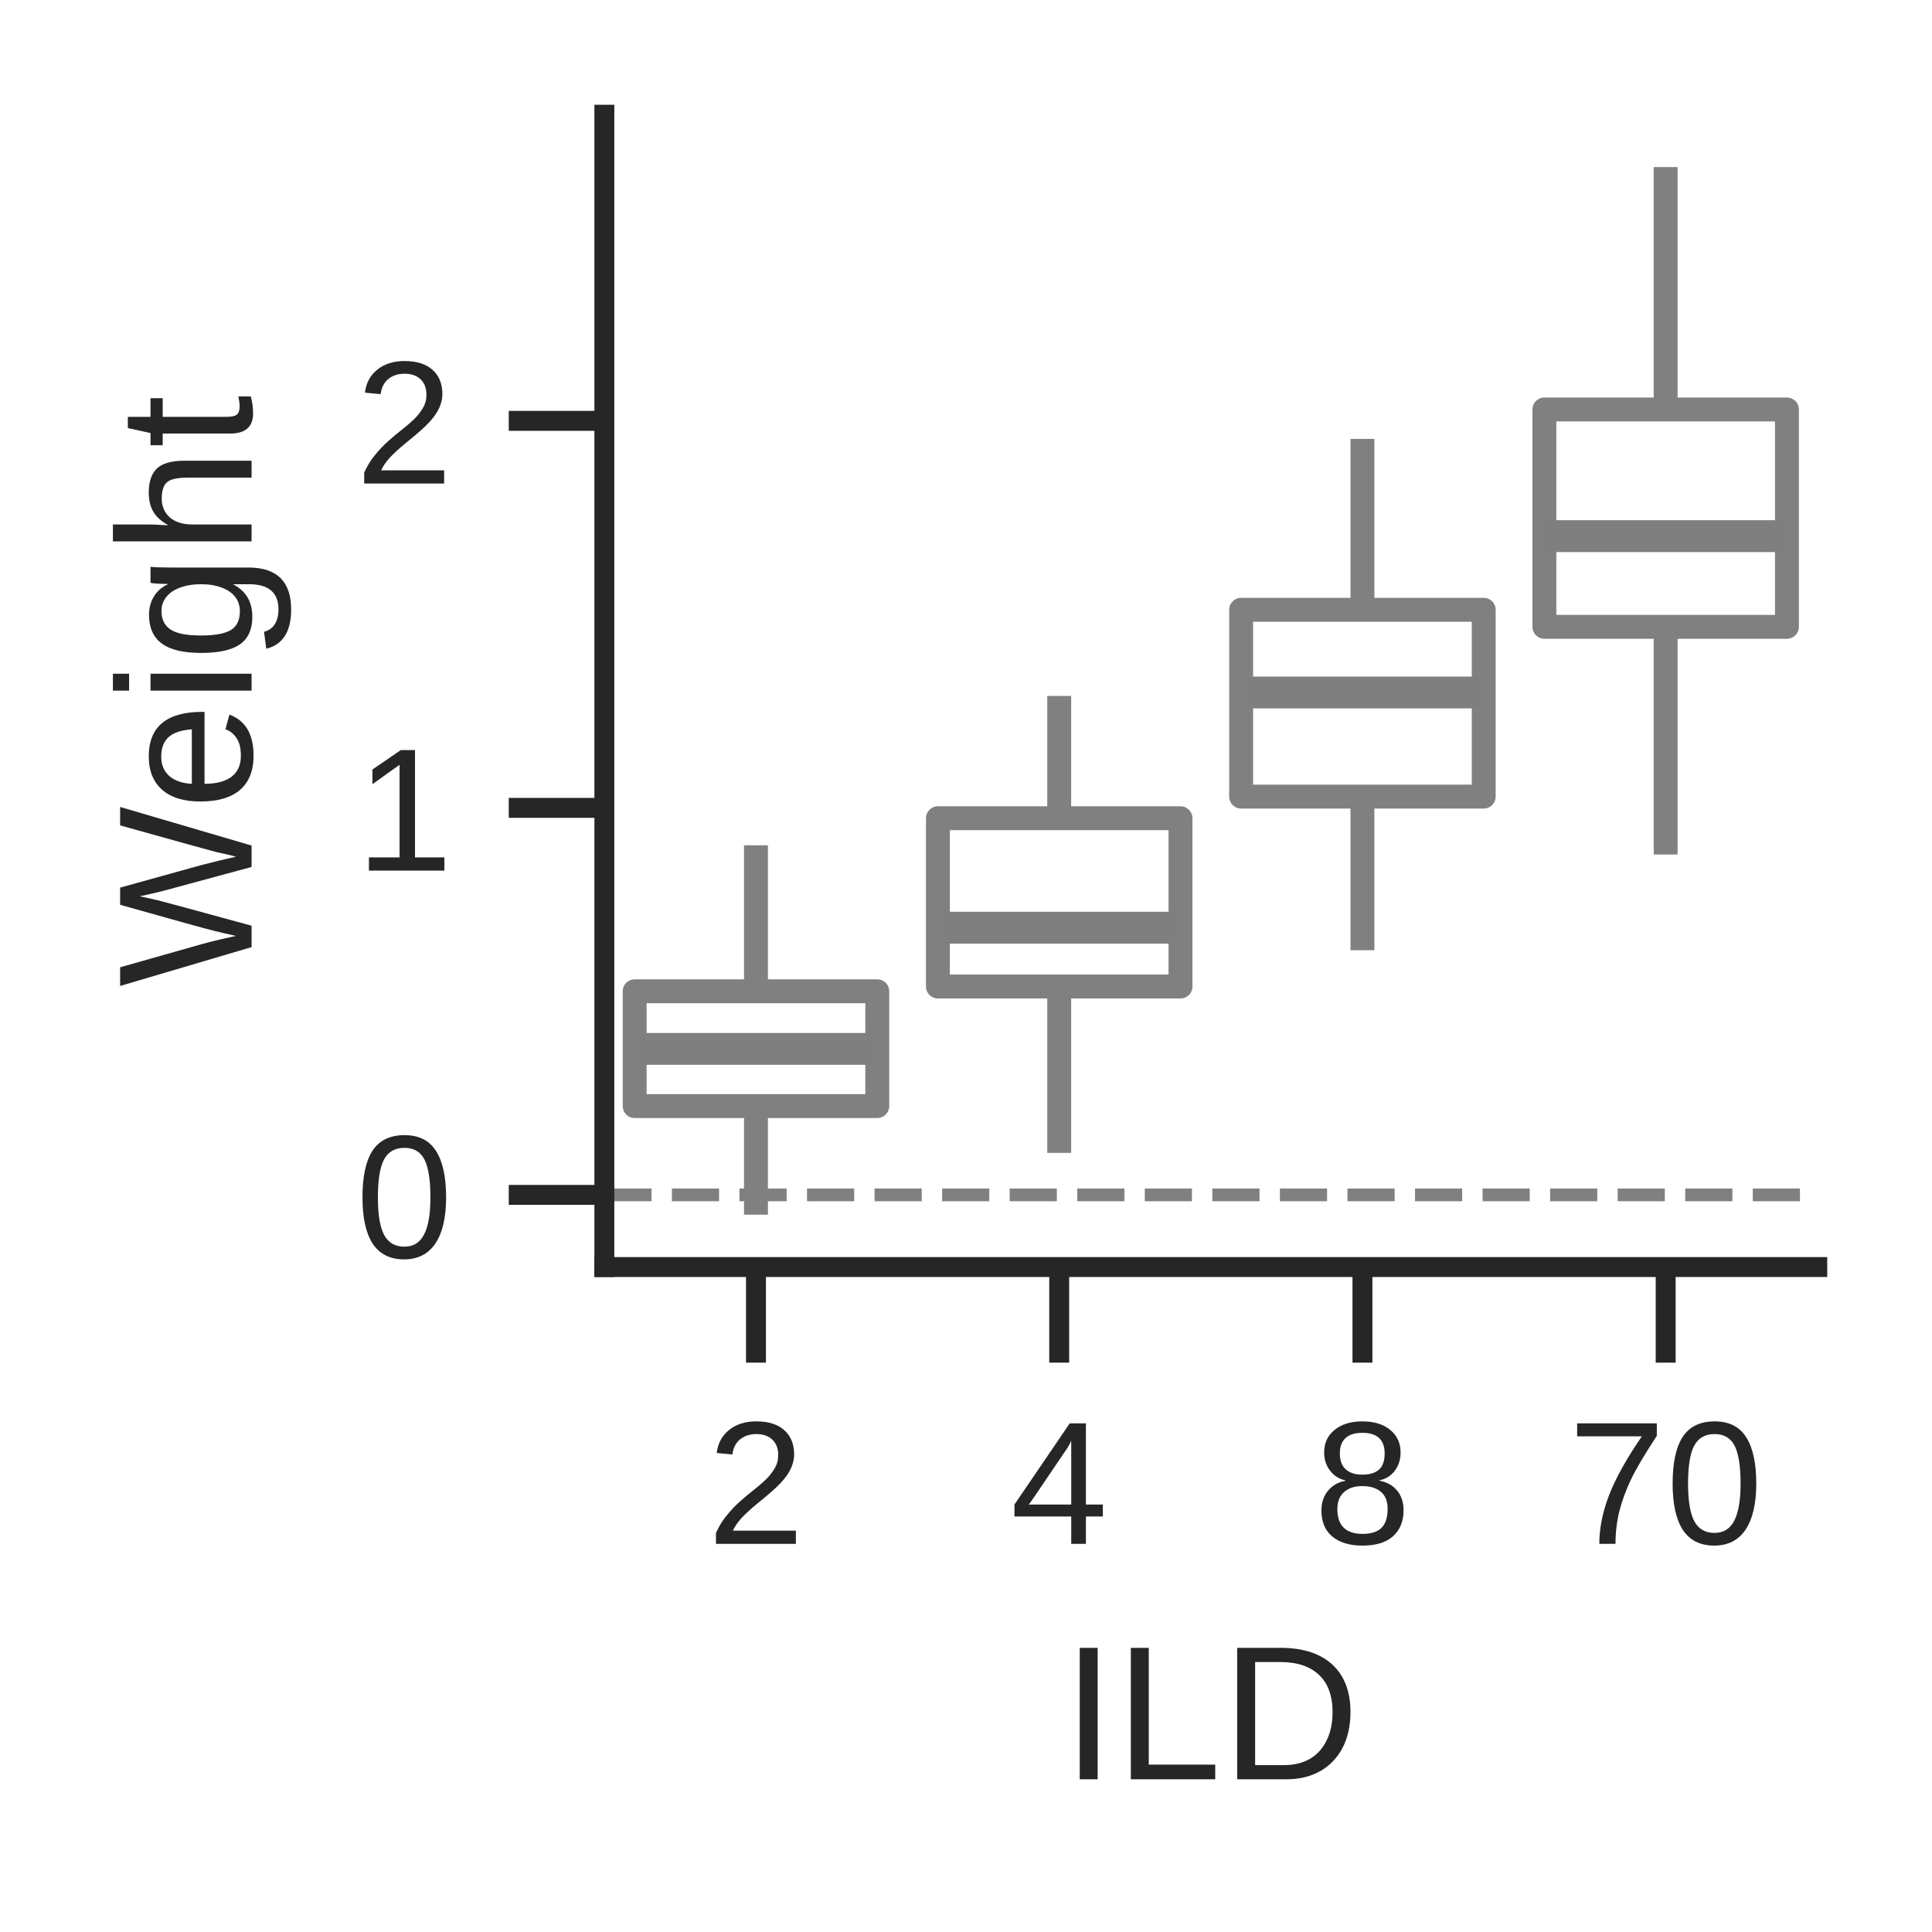
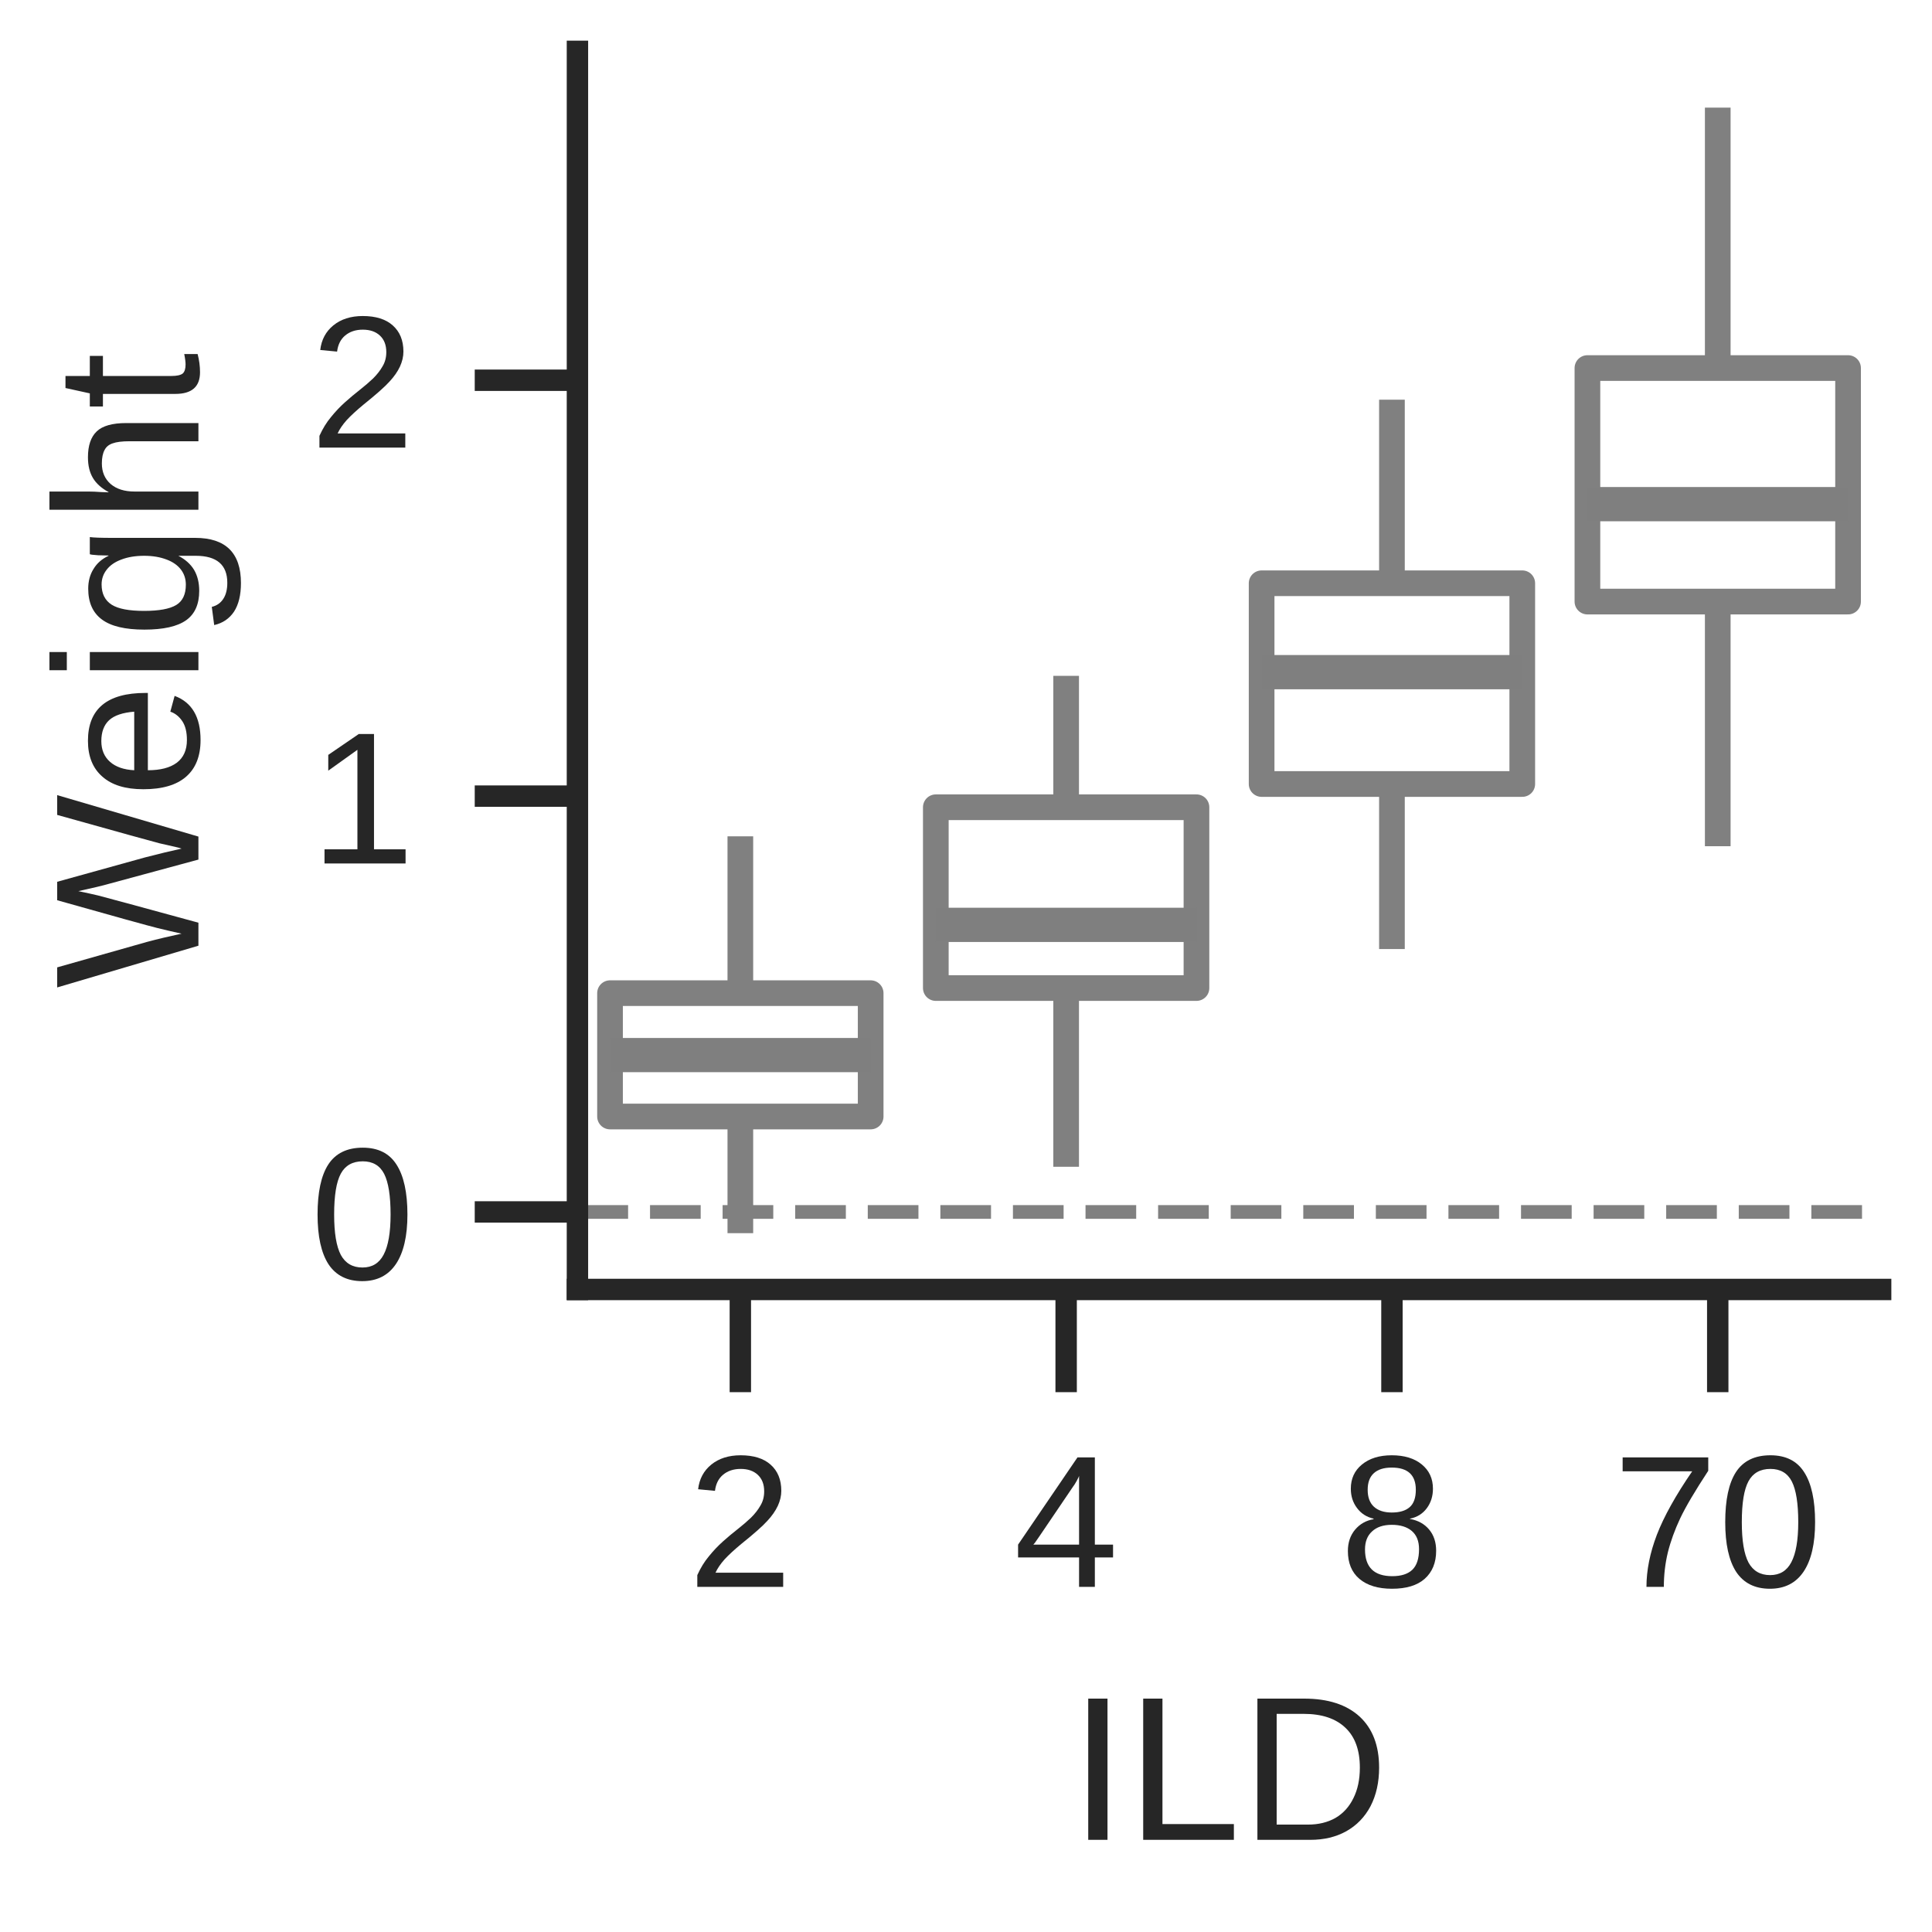
- <svg xmlns="http://www.w3.org/2000/svg" xmlns:xlink="http://www.w3.org/1999/xlink" width="121.26pt" height="121.26pt" viewBox="0 0 121.26 121.26" version="1.1">
+ <svg xmlns="http://www.w3.org/2000/svg" xmlns:xlink="http://www.w3.org/1999/xlink" width="112.86pt" height="112.86pt" viewBox="0 0 112.86 112.86" version="1.1">
  <defs>
    <style type="text/css">*{stroke-linejoin: round; stroke-linecap: butt}</style>
  </defs>
  <g id="figure_1">
    <g id="patch_1">
-       <path d="M 0 121.26  L 121.26 121.26  L 121.26 -0  L 0 -0  z " style="fill: #ffffff" />
+       <path d="M 0 112.86  L 112.86 112.86  L 112.86 0  L 0 0  z " style="fill: #ffffff" />
    </g>
    <g id="axes_1">
      <g id="patch_2">
-         <path d="M 37.932 79.525  L 114.06 79.525  L 114.06 7.2  L 37.932 7.2  z " style="fill: #ffffff" />
+         <path d="M 33.732 75.326  L 109.86 75.326  L 109.86 3  L 33.732 3  z " style="fill: #ffffff" />
      </g>
      <g id="matplotlib.axis_1">
        <g id="xtick_1">
          <g id="line2d_1">
            <defs>
-               <path id="m96d7ba6544" d="M 0 0  L 0 6  " style="stroke: #262626; stroke-width: 1.25" />
+               <path id="m9304b56033" d="M 0 0  L 0 6  " style="stroke: #262626; stroke-width: 1.25" />
            </defs>
            <g>
-               <use xlink:href="#m96d7ba6544" x="47.448" y="79.525" style="fill: #262626; stroke: #262626; stroke-width: 1.25" />
+               <use xlink:href="#m9304b56033" x="43.248" y="75.326" style="fill: #262626; stroke: #262626; stroke-width: 1.25" />
            </g>
          </g>
          <g id="text_1">
-             <text style="font-size: 11px; font-family: 'Arial', 'DejaVu Sans', 'Liberation Sans', 'Bitstream Vera Sans', sans-serif; text-anchor: middle; fill: #262626" x="47.448" y="96.899" transform="rotate(-0 47.44797 96.89889)">2</text>
+             <text style="font-size: 11px; font-family: 'Arial', 'DejaVu Sans', 'Liberation Sans', 'Bitstream Vera Sans', sans-serif; text-anchor: middle; fill: #262626" x="43.248" y="92.699" transform="rotate(-0 43.24821 92.69913)">2</text>
          </g>
        </g>
        <g id="xtick_2">
          <g id="line2d_2">
            <g>
-               <use xlink:href="#m96d7ba6544" x="66.48" y="79.525" style="fill: #262626; stroke: #262626; stroke-width: 1.25" />
+               <use xlink:href="#m9304b56033" x="62.28" y="75.326" style="fill: #262626; stroke: #262626; stroke-width: 1.25" />
            </g>
          </g>
          <g id="text_2">
-             <text style="font-size: 11px; font-family: 'Arial', 'DejaVu Sans', 'Liberation Sans', 'Bitstream Vera Sans', sans-serif; text-anchor: middle; fill: #262626" x="66.48" y="96.899" transform="rotate(-0 66.47984 96.89889)">4</text>
+             <text style="font-size: 11px; font-family: 'Arial', 'DejaVu Sans', 'Liberation Sans', 'Bitstream Vera Sans', sans-serif; text-anchor: middle; fill: #262626" x="62.28" y="92.699" transform="rotate(-0 62.28008 92.69913)">4</text>
          </g>
        </g>
        <g id="xtick_3">
          <g id="line2d_3">
            <g>
-               <use xlink:href="#m96d7ba6544" x="85.512" y="79.525" style="fill: #262626; stroke: #262626; stroke-width: 1.25" />
+               <use xlink:href="#m9304b56033" x="81.312" y="75.326" style="fill: #262626; stroke: #262626; stroke-width: 1.25" />
            </g>
          </g>
          <g id="text_3">
-             <text style="font-size: 11px; font-family: 'Arial', 'DejaVu Sans', 'Liberation Sans', 'Bitstream Vera Sans', sans-serif; text-anchor: middle; fill: #262626" x="85.512" y="96.899" transform="rotate(-0 85.51171 96.89889)">8</text>
+             <text style="font-size: 11px; font-family: 'Arial', 'DejaVu Sans', 'Liberation Sans', 'Bitstream Vera Sans', sans-serif; text-anchor: middle; fill: #262626" x="81.312" y="92.699" transform="rotate(-0 81.31195 92.69913)">8</text>
          </g>
        </g>
        <g id="xtick_4">
          <g id="line2d_4">
            <g>
-               <use xlink:href="#m96d7ba6544" x="104.544" y="79.525" style="fill: #262626; stroke: #262626; stroke-width: 1.25" />
+               <use xlink:href="#m9304b56033" x="100.344" y="75.326" style="fill: #262626; stroke: #262626; stroke-width: 1.25" />
            </g>
          </g>
          <g id="text_4">
-             <text style="font-size: 11px; font-family: 'Arial', 'DejaVu Sans', 'Liberation Sans', 'Bitstream Vera Sans', sans-serif; text-anchor: middle; fill: #262626" x="104.544" y="96.899" transform="rotate(-0 104.5436 96.89889)">70</text>
+             <text style="font-size: 11px; font-family: 'Arial', 'DejaVu Sans', 'Liberation Sans', 'Bitstream Vera Sans', sans-serif; text-anchor: middle; fill: #262626" x="100.344" y="92.699" transform="rotate(-0 100.3438 92.69913)">70</text>
          </g>
        </g>
        <g id="text_5">
-           <text style="font-size: 12px; font-family: 'Arial', 'DejaVu Sans', 'Liberation Sans', 'Bitstream Vera Sans', sans-serif; text-anchor: middle; fill: #262626" x="75.996" y="111.675" transform="rotate(-0 75.99578 111.6745)">ILD</text>
+           <text style="font-size: 12px; font-family: 'Arial', 'DejaVu Sans', 'Liberation Sans', 'Bitstream Vera Sans', sans-serif; text-anchor: middle; fill: #262626" x="71.796" y="107.475" transform="rotate(-0 71.79602 107.4748)">ILD</text>
        </g>
      </g>
      <g id="matplotlib.axis_2">
        <g id="ytick_1">
          <g id="line2d_5">
            <defs>
-               <path id="m89f387f9e2" d="M 0 0  L -6 0  " style="stroke: #262626; stroke-width: 1.25" />
+               <path id="m8c44bda1bd" d="M 0 0  L -6 0  " style="stroke: #262626; stroke-width: 1.25" />
            </defs>
            <g>
-               <use xlink:href="#m89f387f9e2" x="37.932" y="74.996" style="fill: #262626; stroke: #262626; stroke-width: 1.25" />
+               <use xlink:href="#m8c44bda1bd" x="33.732" y="70.797" style="fill: #262626; stroke: #262626; stroke-width: 1.25" />
            </g>
          </g>
          <g id="text_6">
-             <text style="font-size: 11px; font-family: 'Arial', 'DejaVu Sans', 'Liberation Sans', 'Bitstream Vera Sans', sans-serif; text-anchor: end; fill: #262626" x="28.432" y="78.933" transform="rotate(-0 28.43203 78.93317)">0</text>
+             <text style="font-size: 11px; font-family: 'Arial', 'DejaVu Sans', 'Liberation Sans', 'Bitstream Vera Sans', sans-serif; text-anchor: end; fill: #262626" x="24.232" y="74.733" transform="rotate(-0 24.23227 74.73341)">0</text>
          </g>
        </g>
        <g id="ytick_2">
          <g id="line2d_6">
            <g>
-               <use xlink:href="#m89f387f9e2" x="37.932" y="50.705" style="fill: #262626; stroke: #262626; stroke-width: 1.25" />
+               <use xlink:href="#m8c44bda1bd" x="33.732" y="46.505" style="fill: #262626; stroke: #262626; stroke-width: 1.25" />
            </g>
          </g>
          <g id="text_7">
-             <text style="font-size: 11px; font-family: 'Arial', 'DejaVu Sans', 'Liberation Sans', 'Bitstream Vera Sans', sans-serif; text-anchor: end; fill: #262626" x="28.432" y="54.642" transform="rotate(-0 28.43203 54.64158)">1</text>
+             <text style="font-size: 11px; font-family: 'Arial', 'DejaVu Sans', 'Liberation Sans', 'Bitstream Vera Sans', sans-serif; text-anchor: end; fill: #262626" x="24.232" y="50.442" transform="rotate(-0 24.23227 50.44182)">1</text>
          </g>
        </g>
        <g id="ytick_3">
          <g id="line2d_7">
            <g>
-               <use xlink:href="#m89f387f9e2" x="37.932" y="26.413" style="fill: #262626; stroke: #262626; stroke-width: 1.25" />
+               <use xlink:href="#m8c44bda1bd" x="33.732" y="22.213" style="fill: #262626; stroke: #262626; stroke-width: 1.25" />
            </g>
          </g>
          <g id="text_8">
-             <text style="font-size: 11px; font-family: 'Arial', 'DejaVu Sans', 'Liberation Sans', 'Bitstream Vera Sans', sans-serif; text-anchor: end; fill: #262626" x="28.432" y="30.35" transform="rotate(-0 28.43203 30.34999)">2</text>
+             <text style="font-size: 11px; font-family: 'Arial', 'DejaVu Sans', 'Liberation Sans', 'Bitstream Vera Sans', sans-serif; text-anchor: end; fill: #262626" x="24.232" y="26.15" transform="rotate(-0 24.23227 26.15023)">2</text>
          </g>
        </g>
        <g id="text_9">
-           <text style="font-size: 12px; font-family: 'Arial', 'DejaVu Sans', 'Liberation Sans', 'Bitstream Vera Sans', sans-serif; text-anchor: middle; fill: #262626" x="15.789" y="43.363" transform="rotate(-90 15.78937 43.36265)">Weight</text>
+           <text style="font-size: 12px; font-family: 'Arial', 'DejaVu Sans', 'Liberation Sans', 'Bitstream Vera Sans', sans-serif; text-anchor: middle; fill: #262626" x="11.59" y="39.163" transform="rotate(-90 11.58962 39.16289)">Weight</text>
        </g>
      </g>
      <g id="line2d_8">
-         <path d="M 39.835 69.422  L 55.061 69.422  L 55.061 62.217  L 39.835 62.217  L 39.835 69.422  " clip-path="url(#pa291f125d8)" style="fill: none; stroke: #808080; stroke-width: 1.5; stroke-linecap: round" />
+         <path d="M 35.635 65.222  L 50.861 65.222  L 50.861 58.017  L 35.635 58.017  L 35.635 65.222  " clip-path="url(#p2a1e1adc78)" style="fill: none; stroke: #808080; stroke-width: 1.5; stroke-linecap: round" />
      </g>
      <g id="line2d_9">
-         <path d="M 47.448 69.422  L 47.448 76.238  " clip-path="url(#pa291f125d8)" style="fill: none; stroke: #808080; stroke-width: 1.5" />
+         <path d="M 43.248 65.222  L 43.248 72.038  " clip-path="url(#p2a1e1adc78)" style="fill: none; stroke: #808080; stroke-width: 1.5" />
      </g>
      <g id="line2d_10">
-         <path d="M 47.448 62.217  L 47.448 53.054  " clip-path="url(#pa291f125d8)" style="fill: none; stroke: #808080; stroke-width: 1.5" />
+         <path d="M 43.248 58.017  L 43.248 48.854  " clip-path="url(#p2a1e1adc78)" style="fill: none; stroke: #808080; stroke-width: 1.5" />
      </g>
      <g id="line2d_11">
-         <path d="M 58.867 61.918  L 74.093 61.918  L 74.093 51.355  L 58.867 51.355  L 58.867 61.918  " clip-path="url(#pa291f125d8)" style="fill: none; stroke: #808080; stroke-width: 1.5; stroke-linecap: round" />
+         <path d="M 54.667 57.718  L 69.893 57.718  L 69.893 47.156  L 54.667 47.156  L 54.667 57.718  " clip-path="url(#p2a1e1adc78)" style="fill: none; stroke: #808080; stroke-width: 1.5; stroke-linecap: round" />
      </g>
      <g id="line2d_12">
-         <path d="M 66.48 61.918  L 66.48 72.357  " clip-path="url(#pa291f125d8)" style="fill: none; stroke: #808080; stroke-width: 1.5" />
+         <path d="M 62.28 57.718  L 62.28 68.157  " clip-path="url(#p2a1e1adc78)" style="fill: none; stroke: #808080; stroke-width: 1.5" />
      </g>
      <g id="line2d_13">
-         <path d="M 66.48 51.355  L 66.48 43.68  " clip-path="url(#pa291f125d8)" style="fill: none; stroke: #808080; stroke-width: 1.5" />
+         <path d="M 62.28 47.156  L 62.28 39.48  " clip-path="url(#p2a1e1adc78)" style="fill: none; stroke: #808080; stroke-width: 1.5" />
      </g>
      <g id="line2d_14">
-         <path d="M 77.899 49.999  L 93.124 49.999  L 93.124 38.272  L 77.899 38.272  L 77.899 49.999  " clip-path="url(#pa291f125d8)" style="fill: none; stroke: #808080; stroke-width: 1.5; stroke-linecap: round" />
+         <path d="M 73.699 45.799  L 88.925 45.799  L 88.925 34.072  L 73.699 34.072  L 73.699 45.799  " clip-path="url(#p2a1e1adc78)" style="fill: none; stroke: #808080; stroke-width: 1.5; stroke-linecap: round" />
      </g>
      <g id="line2d_15">
-         <path d="M 85.512 49.999  L 85.512 59.641  " clip-path="url(#pa291f125d8)" style="fill: none; stroke: #808080; stroke-width: 1.5" />
+         <path d="M 81.312 45.799  L 81.312 55.441  " clip-path="url(#p2a1e1adc78)" style="fill: none; stroke: #808080; stroke-width: 1.5" />
      </g>
      <g id="line2d_16">
-         <path d="M 85.512 38.272  L 85.512 27.548  " clip-path="url(#pa291f125d8)" style="fill: none; stroke: #808080; stroke-width: 1.5" />
+         <path d="M 81.312 34.072  L 81.312 23.349  " clip-path="url(#p2a1e1adc78)" style="fill: none; stroke: #808080; stroke-width: 1.5" />
      </g>
      <g id="line2d_17">
-         <path d="M 96.931 39.342  L 112.156 39.342  L 112.156 25.7  L 96.931 25.7  L 96.931 39.342  " clip-path="url(#pa291f125d8)" style="fill: none; stroke: #808080; stroke-width: 1.5; stroke-linecap: round" />
+         <path d="M 92.731 35.142  L 107.957 35.142  L 107.957 21.5  L 92.731 21.5  L 92.731 35.142  " clip-path="url(#p2a1e1adc78)" style="fill: none; stroke: #808080; stroke-width: 1.5; stroke-linecap: round" />
      </g>
      <g id="line2d_18">
-         <path d="M 104.544 39.342  L 104.544 53.634  " clip-path="url(#pa291f125d8)" style="fill: none; stroke: #808080; stroke-width: 1.5" />
+         <path d="M 100.344 35.142  L 100.344 49.434  " clip-path="url(#p2a1e1adc78)" style="fill: none; stroke: #808080; stroke-width: 1.5" />
      </g>
      <g id="line2d_19">
-         <path d="M 104.544 25.7  L 104.544 10.488  " clip-path="url(#pa291f125d8)" style="fill: none; stroke: #808080; stroke-width: 1.5" />
+         <path d="M 100.344 21.5  L 100.344 6.288  " clip-path="url(#p2a1e1adc78)" style="fill: none; stroke: #808080; stroke-width: 1.5" />
      </g>
      <g id="line2d_20">
-         <path d="M 37.932 74.996  L 114.06 74.996  " clip-path="url(#pa291f125d8)" style="fill: none; stroke-dasharray: 2.96,1.28; stroke-dashoffset: 0; stroke: #808080; stroke-width: 0.8" />
+         <path d="M 33.732 70.797  L 109.86 70.797  " clip-path="url(#p2a1e1adc78)" style="fill: none; stroke-dasharray: 2.96,1.28; stroke-dashoffset: 0; stroke: #808080; stroke-width: 0.8" />
      </g>
      <g id="line2d_21">
-         <path d="M 39.835 65.833  L 55.061 65.833  " clip-path="url(#pa291f125d8)" style="fill: none; stroke: #7f7f7f; stroke-width: 2" />
+         <path d="M 35.635 61.634  L 50.861 61.634  " clip-path="url(#p2a1e1adc78)" style="fill: none; stroke: #7f7f7f; stroke-width: 2" />
      </g>
      <g id="line2d_22">
-         <path d="M 58.867 58.225  L 74.093 58.225  " clip-path="url(#pa291f125d8)" style="fill: none; stroke: #7f7f7f; stroke-width: 2" />
+         <path d="M 54.667 54.026  L 69.893 54.026  " clip-path="url(#p2a1e1adc78)" style="fill: none; stroke: #7f7f7f; stroke-width: 2" />
      </g>
      <g id="line2d_23">
-         <path d="M 77.899 43.463  L 93.124 43.463  " clip-path="url(#pa291f125d8)" style="fill: none; stroke: #7f7f7f; stroke-width: 2" />
+         <path d="M 73.699 39.264  L 88.925 39.264  " clip-path="url(#p2a1e1adc78)" style="fill: none; stroke: #7f7f7f; stroke-width: 2" />
      </g>
      <g id="line2d_24">
-         <path d="M 96.931 33.65  L 112.156 33.65  " clip-path="url(#pa291f125d8)" style="fill: none; stroke: #7f7f7f; stroke-width: 2" />
+         <path d="M 92.731 29.45  L 107.957 29.45  " clip-path="url(#p2a1e1adc78)" style="fill: none; stroke: #7f7f7f; stroke-width: 2" />
      </g>
      <g id="patch_3">
-         <path d="M 37.932 79.525  L 37.932 7.2  " style="fill: none; stroke: #262626; stroke-width: 1.25; stroke-linejoin: miter; stroke-linecap: square" />
+         <path d="M 33.732 75.326  L 33.732 3  " style="fill: none; stroke: #262626; stroke-width: 1.25; stroke-linejoin: miter; stroke-linecap: square" />
      </g>
      <g id="patch_4">
-         <path d="M 37.932 79.525  L 114.06 79.525  " style="fill: none; stroke: #262626; stroke-width: 1.25; stroke-linejoin: miter; stroke-linecap: square" />
+         <path d="M 33.732 75.326  L 109.86 75.326  " style="fill: none; stroke: #262626; stroke-width: 1.25; stroke-linejoin: miter; stroke-linecap: square" />
      </g>
    </g>
  </g>
  <defs>
-     <clipPath id="pa291f125d8">
-       <rect x="37.932" y="7.2" width="76.127" height="72.325" />
+     <clipPath id="p2a1e1adc78">
+       <rect x="33.732" y="3" width="76.127" height="72.325" />
    </clipPath>
  </defs>
</svg>
